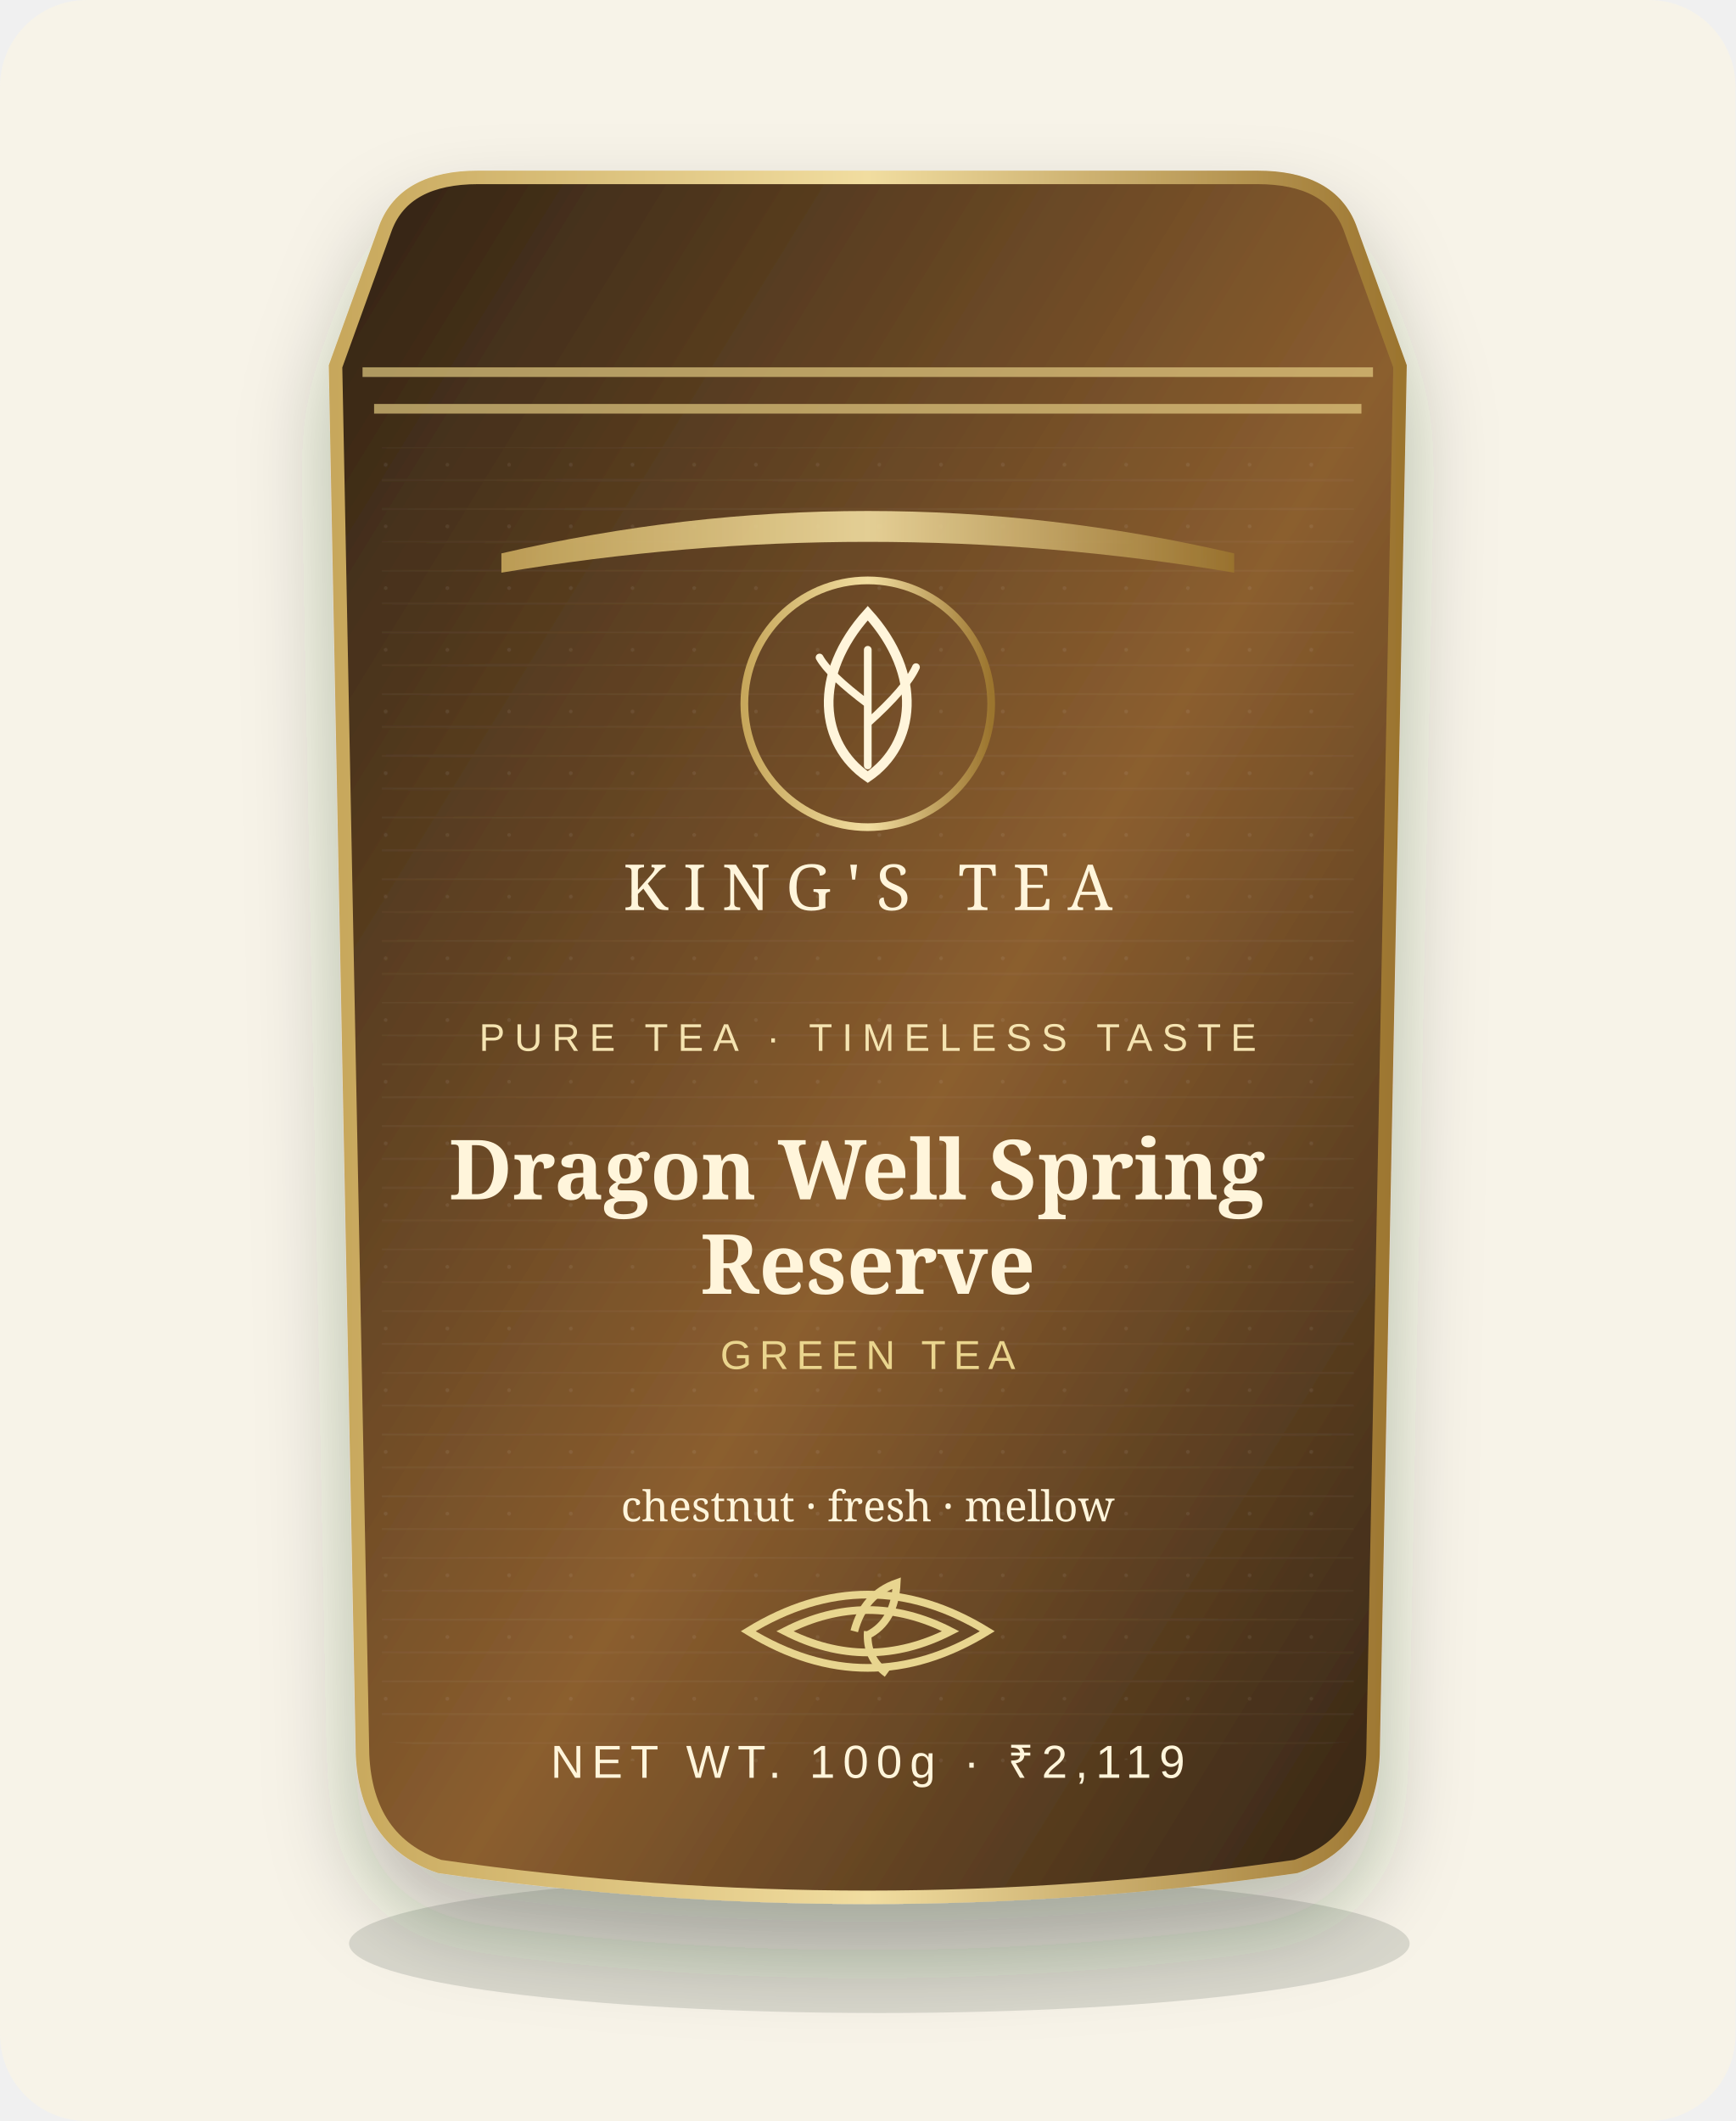
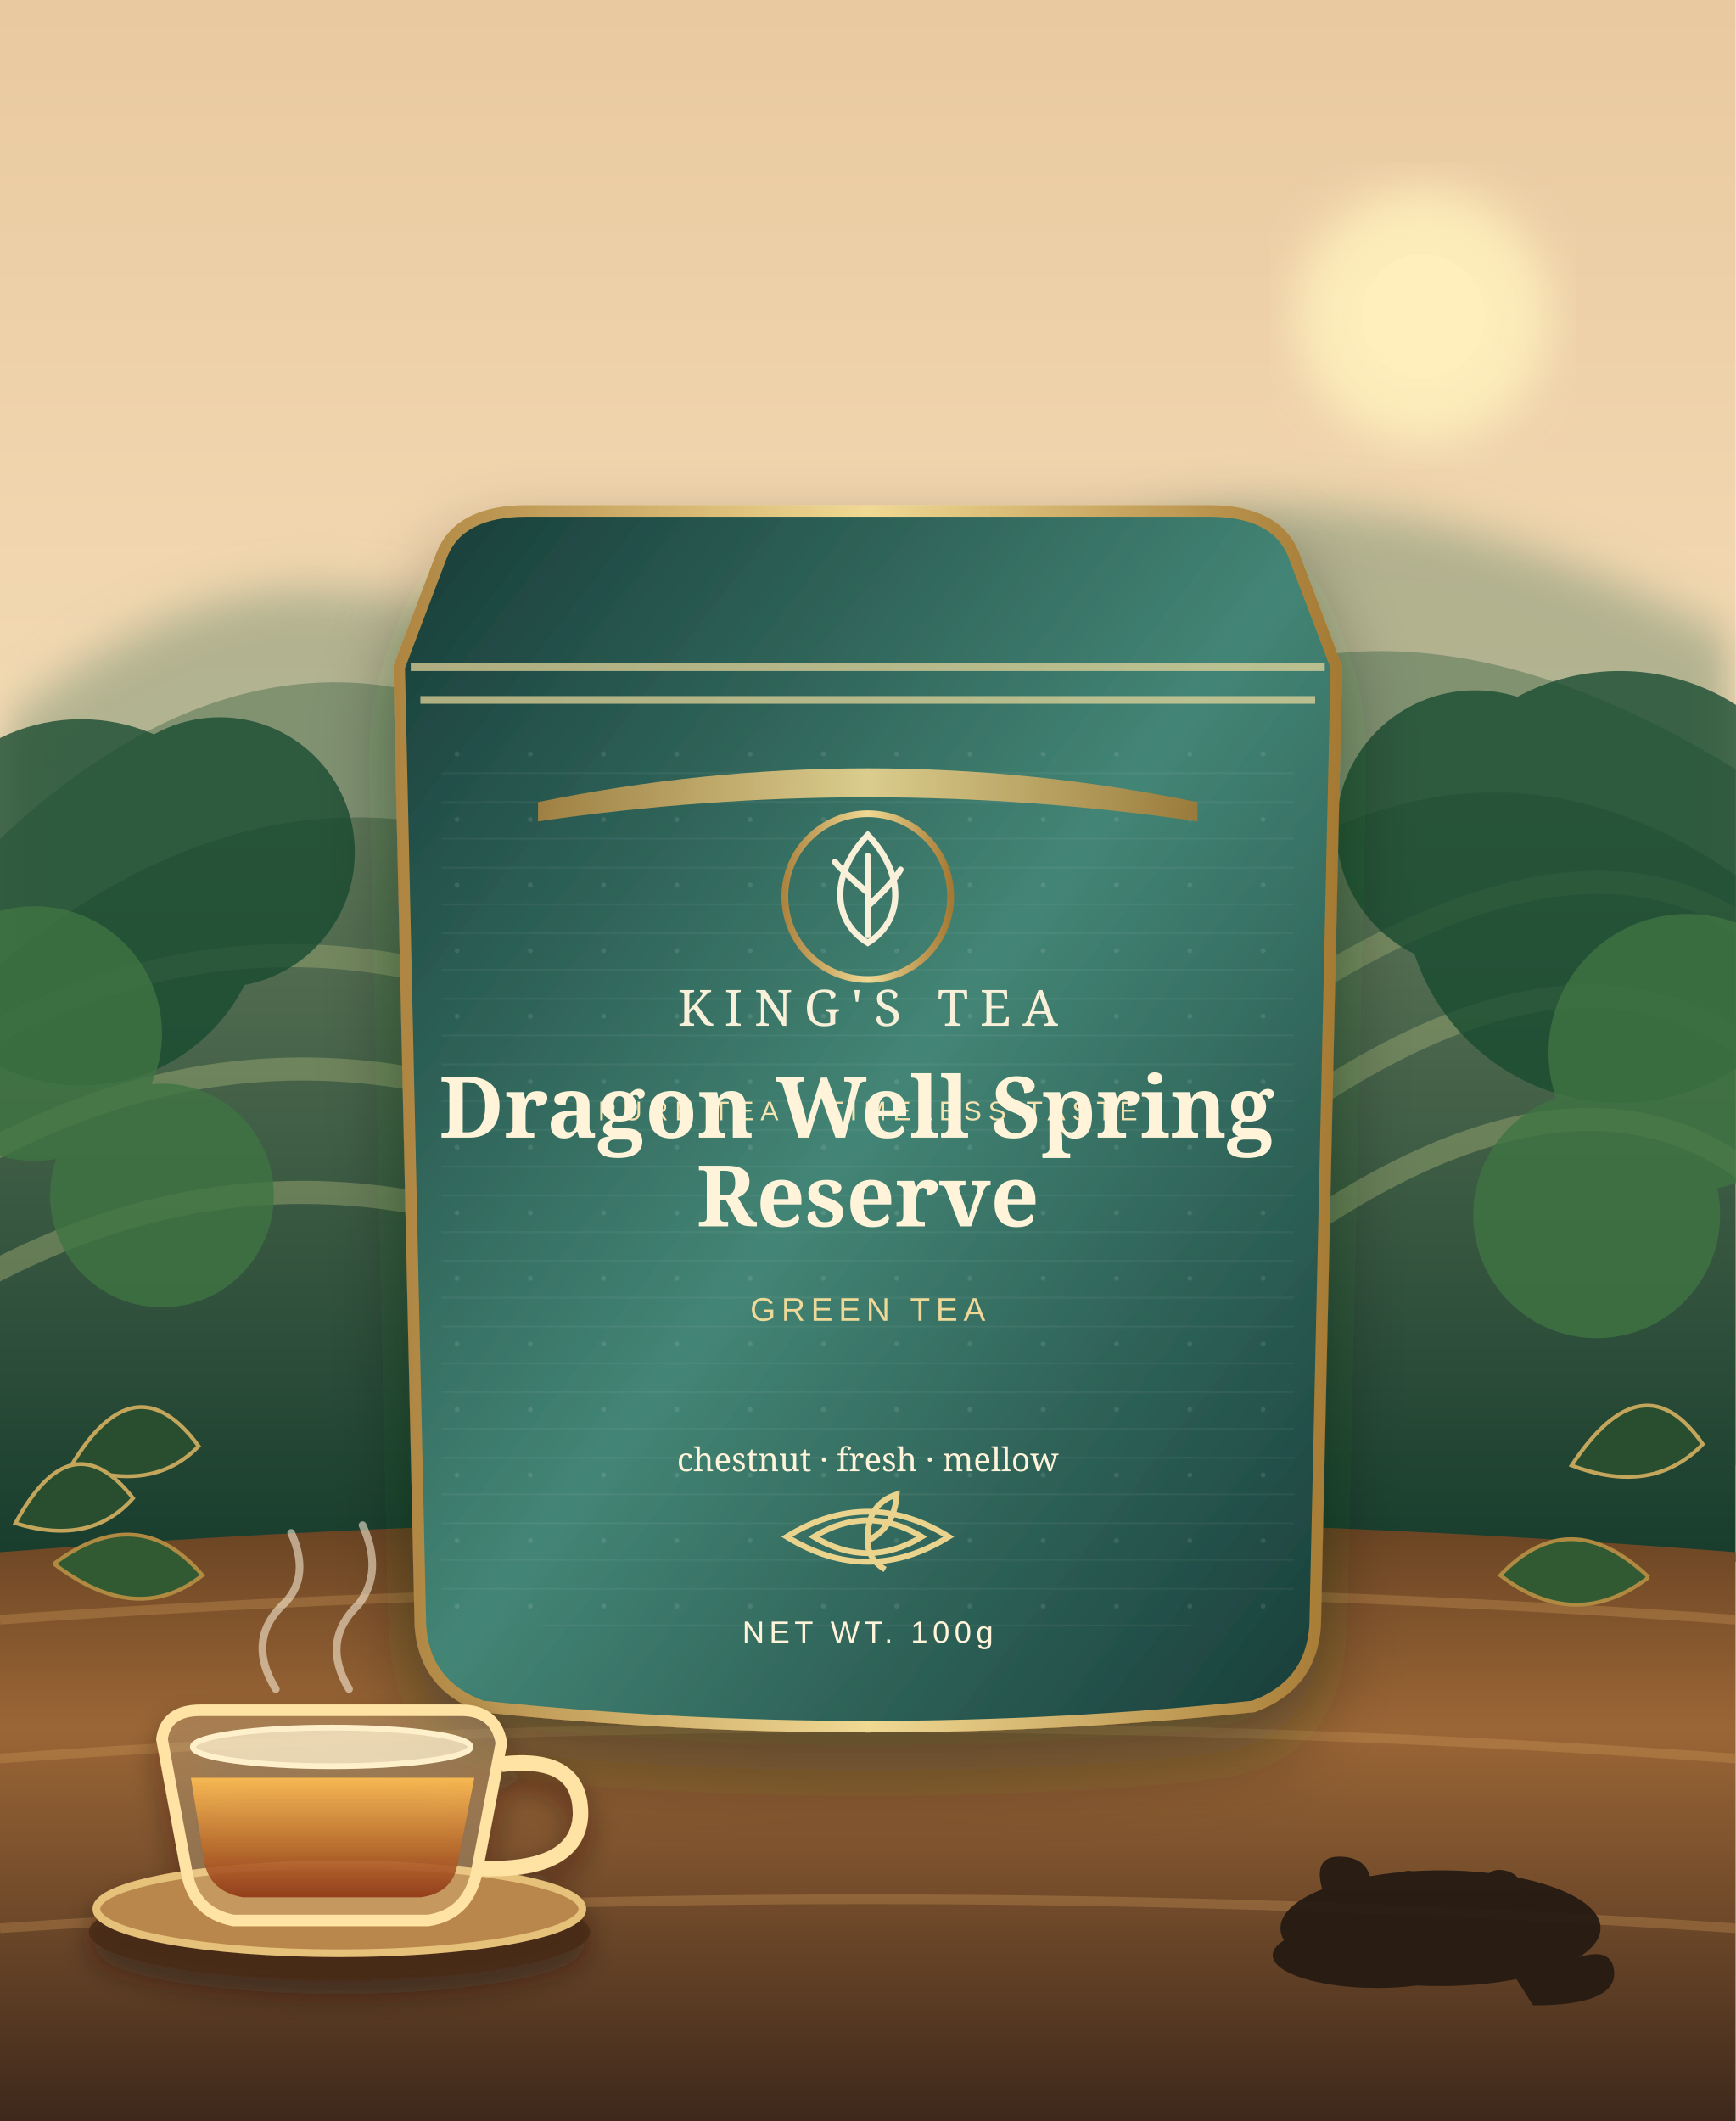
<svg xmlns="http://www.w3.org/2000/svg" width="900" height="1100" viewBox="0 0 900 1100" role="img" aria-labelledby="title desc">
  <defs>
+     <linearGradient id="sky" x2="0" y2="1">
+       <stop stop-color="#e9c99f" />
+       <stop offset=".45" stop-color="#f6dfba" />
+       <stop offset="1" stop-color="#a5b58a" />
+     </linearGradient>
+     <linearGradient id="hills" x2="0" y2="1">
+       <stop stop-color="#61795a" />
+       <stop offset="1" stop-color="#183d2d" />
+     </linearGradient>
    <linearGradient id="pouch" x1="0" y1="0" x2="1" y2="1">
-       <stop stop-color="#302214" />
-       <stop offset=".55" stop-color="#8b5e2f" />
-       <stop offset="1" stop-color="#302214" />
+       <stop stop-color="#173b37" />
+       <stop offset=".5" stop-color="#438575" />
+       <stop offset="1" stop-color="#173b37" />
    </linearGradient>
-     <linearGradient id="foil" x1="0" y1="0" x2="1" y2="0">
-       <stop stop-color="#c7a75b" />
-       <stop offset=".5" stop-color="#f1dda0" />
-       <stop offset="1" stop-color="#9b742e" />
+     <linearGradient id="foil" x2="1">
+       <stop stop-color="#ae8541" />
+       <stop offset=".5" stop-color="#f0d993" />
+       <stop offset="1" stop-color="#a57a34" />
    </linearGradient>
+     <linearGradient id="wood" x2="0" y2="1">
+       <stop stop-color="#684323" />
+       <stop offset=".35" stop-color="#9b6636" />
+       <stop offset="1" stop-color="#3d281b" />
+     </linearGradient>
+     <linearGradient id="tea" x2="0" y2="1">
+       <stop stop-color="#ffbf54" />
+       <stop offset="1" stop-color="#8e3515" />
+     </linearGradient>
+     <filter id="soft">
+       <feGaussianBlur stdDeviation="12" />
+     </filter>
    <filter id="shadow" x="-30%" y="-20%" width="160%" height="160%">
-       <feDropShadow dx="0" dy="24" stdDeviation="22" flood-color="#1a2c20" flood-opacity=".28" />
+       <feDropShadow dx="0" dy="20" stdDeviation="20" flood-color="#10271d" flood-opacity=".42" />
    </filter>
-     <pattern id="grain" width="32" height="32" patternUnits="userSpaceOnUse">
-       <path d="M0 8h32M0 25h32" stroke="#fff" stroke-opacity=".035" />
-       <circle cx="8" cy="17" r="1" fill="#fff" fill-opacity=".07" />
+     <filter id="cupShadow" x="-40%" y="-40%" width="180%" height="190%">
+       <feDropShadow dx="0" dy="8" stdDeviation="7" flood-color="#20170e" flood-opacity=".5" />
+     </filter>
+     <pattern id="grain" width="38" height="34" patternUnits="userSpaceOnUse">
+       <path d="M0 8h38M0 27h38" stroke="#fff" stroke-opacity=".045" />
+       <circle cx="9" cy="17" r="1.3" fill="#fff" fill-opacity=".1" />
    </pattern>
  </defs>
-   <rect width="900" height="1100" rx="45" fill="#f7f3e8" />
-   <ellipse cx="456" cy="1008" rx="275" ry="36" fill="#18271f" opacity=".14" />
+   <rect width="900" height="1100" fill="url(#sky)" />
+   <circle cx="738" cy="164" r="66" fill="#fff1bd" opacity=".86" filter="url(#soft)" />
+   <circle cx="738" cy="164" r="32" fill="#fff0bd" opacity=".9" />
+   <path d="M0 378 Q132 260 266 334 T530 307 T900 332 V700 H0Z" fill="#8b9b7a" opacity=".62" filter="url(#soft)" />
+   <path d="M0 435 Q153 292 306 401 Q424 291 574 390 Q708 281 900 399 V760 H0Z" fill="#718768" opacity=".76" />
+   <path d="M0 500 Q162 366 328 468 Q489 354 640 458 Q774 366 900 454 V810 H0Z" fill="url(#hills)" />
+   <g fill="none" stroke="#9eaa72" stroke-width="12" opacity=".46">
+     <path d="M-40 558 Q125 446 310 535 T680 510 T950 530" />
+     <path d="M-40 617 Q135 504 320 595 T680 570 T950 590" />
+     <path d="M-40 681 Q135 568 320 659 T680 634 T950 654" />
+   </g>
+   <g fill="#174a30" opacity=".78">
+     <circle cx="42" cy="468" r="95" />
+     <circle cx="114" cy="442" r="70" />
+     <circle cx="840" cy="460" r="112" />
+     <circle cx="765" cy="430" r="72" />
+   </g>
+   <g fill="#3f7442" opacity=".8">
+     <circle cx="18" cy="536" r="66" />
+     <circle cx="875" cy="546" r="72" />
+     <circle cx="84" cy="620" r="58" />
+     <circle cx="828" cy="630" r="64" />
+   </g>
+   <path d="M0 805 Q450 770 900 805 V1100 H0Z" fill="url(#wood)" />
+   <path d="M0 840 Q450 808 900 840 M0 912 Q450 880 900 912 M0 1000 Q450 970 900 1000" fill="none" stroke="#d19a57" stroke-width="5" opacity=".32" />
+   <path d="M28 811 Q72 778 105 817 Q71 844 28 811 M855 818 Q814 779 778 817 Q817 847 855 818" fill="#315a32" stroke="#b18a42" stroke-width="2" />
+   <g fill="#261a12" opacity=".95">
+     <ellipse cx="747" cy="1000" rx="83" ry="30" />
+     <ellipse cx="714" cy="1014" rx="54" ry="17" />
+     <path d="M690 991q-14-30 7-28t11 34q18-38 30-22t-12 37q35-29 41-9t-43 25q-35 7-34-37Z" />
+     <path d="M771 1002q-8-35 9-32t9 39q21-31 31-15t-21 30q36-20 38-2t-42 18Z" />
+   </g>
  <g filter="url(#shadow)">
-     <path d="M200 118 Q210 92 248 92 H652 Q690 92 700 118 L726 190 L712 910 Q710 955 672 968 Q450 1000 228 968 Q190 955 188 910 L174 190 Z" fill="url(#pouch)" stroke="url(#foil)" stroke-width="7" />
-     <path d="M188 193 H712 M194 212 H706" stroke="#e7cf85" stroke-opacity=".67" stroke-width="5" />
-     <path d="M198 232 H702 V903 Q450 930 198 903 Z" fill="url(#grain)" />
-     <path d="M260 287 Q450 243 640 287 L640 297 Q450 265 260 297Z" fill="url(#foil)" opacity=".9" />
-     <circle cx="450" cy="365" r="64" fill="none" stroke="url(#foil)" stroke-width="4" />
-     <path d="M450 318 C421 350 425 386 450 403 C475 386 479 350 450 318Z" fill="none" stroke="#fff5db" stroke-width="5" />
-     <path d="M450 337 V397 M450 365 Q430 350 425 341 M450 375 Q470 357 475 346" fill="none" stroke="#fff5db" stroke-width="4" stroke-linecap="round" />
-     <text x="450" y="472" text-anchor="middle" font-family="Georgia,serif" font-size="33" letter-spacing="8" fill="#fff5db">KING'S TEA</text>
-     <path d="M310 497 H590" stroke="url(#foil)" stroke-width="3" />
-     <text x="450" y="545" text-anchor="middle" font-family="Arial,sans-serif" font-size="20" letter-spacing="5" fill="#f5e4b1">PURE TEA · TIMELESS TASTE</text>
-     <text text-anchor="middle" font-family="Georgia,serif" font-size="43" font-weight="bold" fill="#fff5db">
-       <tspan x="450" y="622">Dragon Well Spring</tspan>
-       <tspan x="450" y="671">Reserve</tspan>
+     <path d="M229 288 Q238 265 273 265 H627 Q662 265 671 288 L693 346 L682 843 Q680 874 650 885 Q450 906 250 885 Q220 874 218 843 L207 346 Z" fill="url(#pouch)" stroke="url(#foil)" stroke-width="6" />
+     <path d="M213 346 H687 M218 363 H682" stroke="#edda9d" stroke-opacity=".7" stroke-width="4" />
+     <path d="M229 383 H671 V838 Q450 861 229 838Z" fill="url(#grain)" />
+     <path d="M279 416 Q450 381 621 416 L621 426 Q450 401 279 426Z" fill="url(#foil)" opacity=".88" />
+     <circle cx="450" cy="465" r="43" fill="none" stroke="url(#foil)" stroke-width="3.5" />
+     <path d="M450 433 C430 454 432 478 450 489 C468 478 470 454 450 433Z M450 444 V485 M450 463 Q437 452 433 447 M450 470 Q463 458 467 451" fill="none" stroke="#f8f0d9" stroke-width="3.2" stroke-linecap="round" />
+     <text x="450" y="532" text-anchor="middle" font-family="Georgia,serif" font-size="26" letter-spacing="6" fill="#f8f0d9">KING'S TEA</text>
+     <path d="M328 550 H572" stroke="url(#foil)" stroke-width="2.5" />
+     <text x="450" y="581" text-anchor="middle" font-family="Arial,sans-serif" font-size="14" letter-spacing="3.4" fill="#f5e4b1">PURE TEA · TIMELESS TASTE</text>
+     <text text-anchor="middle" font-family="Georgia,serif" font-size="44" font-weight="bold" fill="#fff4d9">
+       <tspan x="450" y="590">Dragon Well Spring</tspan>
+       <tspan x="450" y="636">Reserve</tspan>
    </text>
-     <text x="450" y="710" text-anchor="middle" font-family="Arial,sans-serif" font-size="21" letter-spacing="4" fill="#ead58e">GREEN TEA</text>
-     <path d="M295 741 H605" stroke="url(#foil)" stroke-width="2" opacity=".85" />
-     <text x="450" y="789" text-anchor="middle" font-family="Georgia,serif" font-size="22" fill="#fff5db">chestnut · fresh · mellow</text>
-     <g transform="translate(450 846)" fill="none" stroke="#e8d58f" stroke-width="4">
-       <path d="M-62 0 Q0 -38 62 0 Q0 38 -62 0Z" />
-       <path d="M-43 0 Q0 -22 43 0 Q0 22 -43 0Z" />
-       <path d="M-7 0 Q-2 -19 15 -25 Q14 -5 0 2 M0 0 Q-1 14 10 22" />
+     <text x="450" y="685" text-anchor="middle" font-family="Arial,sans-serif" font-size="17" letter-spacing="3" fill="#eed999">GREEN TEA</text>
+     <path d="M327 728 H573" stroke="url(#foil)" stroke-width="2" opacity=".88" />
+     <text x="450" y="763" text-anchor="middle" font-family="Georgia,serif" font-size="17" fill="#fff4d9">chestnut  ·  fresh  ·  mellow</text>
+     <g transform="translate(450 797)" fill="none" stroke="#ead48d" stroke-width="3">
+       <path d="M-42 0 Q0 -26 42 0 Q0 26 -42 0Z" />
+       <path d="M-28 0 Q0 -17 28 0 Q0 17 -28 0Z" />
+       <path d="M0 0 Q0 -17 15 -22 Q14 -5 0 2 M0 0 Q-1 11 9 17" />
    </g>
-     <text x="450" y="922" text-anchor="middle" font-family="Arial,sans-serif" font-size="24" letter-spacing="4" fill="#fff5db">NET WT. 100g  ·  ₹2,119</text>
+     <text x="450" y="852" text-anchor="middle" font-family="Arial,sans-serif" font-size="16" letter-spacing="2.4" fill="#fff4d9">NET WT. 100g</text>
+   </g>
+   <g filter="url(#cupShadow)">
+     <ellipse cx="176" cy="1002" rx="130" ry="25" fill="#4a2d18" opacity=".9" />
+     <ellipse cx="176" cy="990" rx="126" ry="23" fill="#b9874b" stroke="#e6c17a" stroke-width="4" />
+     <path d="M84 902 Q86 887 104 887 H239 Q257 887 260 904 L247 972 Q242 993 222 996 H121 Q101 992 97 972Z" fill="#f5ddaa" fill-opacity=".2" stroke="#ffe3a5" stroke-width="6" />
+     <path d="M99 922 H246 L237 968 Q234 982 218 984 H126 Q109 981 106 966Z" fill="url(#tea)" opacity=".9" />
+     <path d="M260 915 Q302 910 301 942 Q299 971 248 969" fill="none" stroke="#ffe3a5" stroke-width="8" />
+     <ellipse cx="172" cy="906" rx="72" ry="10" fill="#fff0cc" fill-opacity=".75" stroke="#fff0cc" stroke-width="3" />
+   </g>
+   <g fill="none" stroke="#fff4dc" stroke-width="4" stroke-linecap="round" opacity=".55">
+     <path d="M143 876 Q127 850 148 831 Q161 817 151 795" />
+     <path d="M181 876 Q166 851 186 832 Q199 815 188 791" />
+   </g>
+   <g fill="#284e2f" stroke="#c3a65b" stroke-width="2">
+     <path d="M37 760 Q70 705 103 750 Q79 775 37 760Z" />
+     <path d="M8 790 Q37 736 69 777 Q47 802 8 790Z" />
+     <path d="M815 760 Q852 704 883 749 Q857 776 815 760Z" />
  </g>
</svg>
